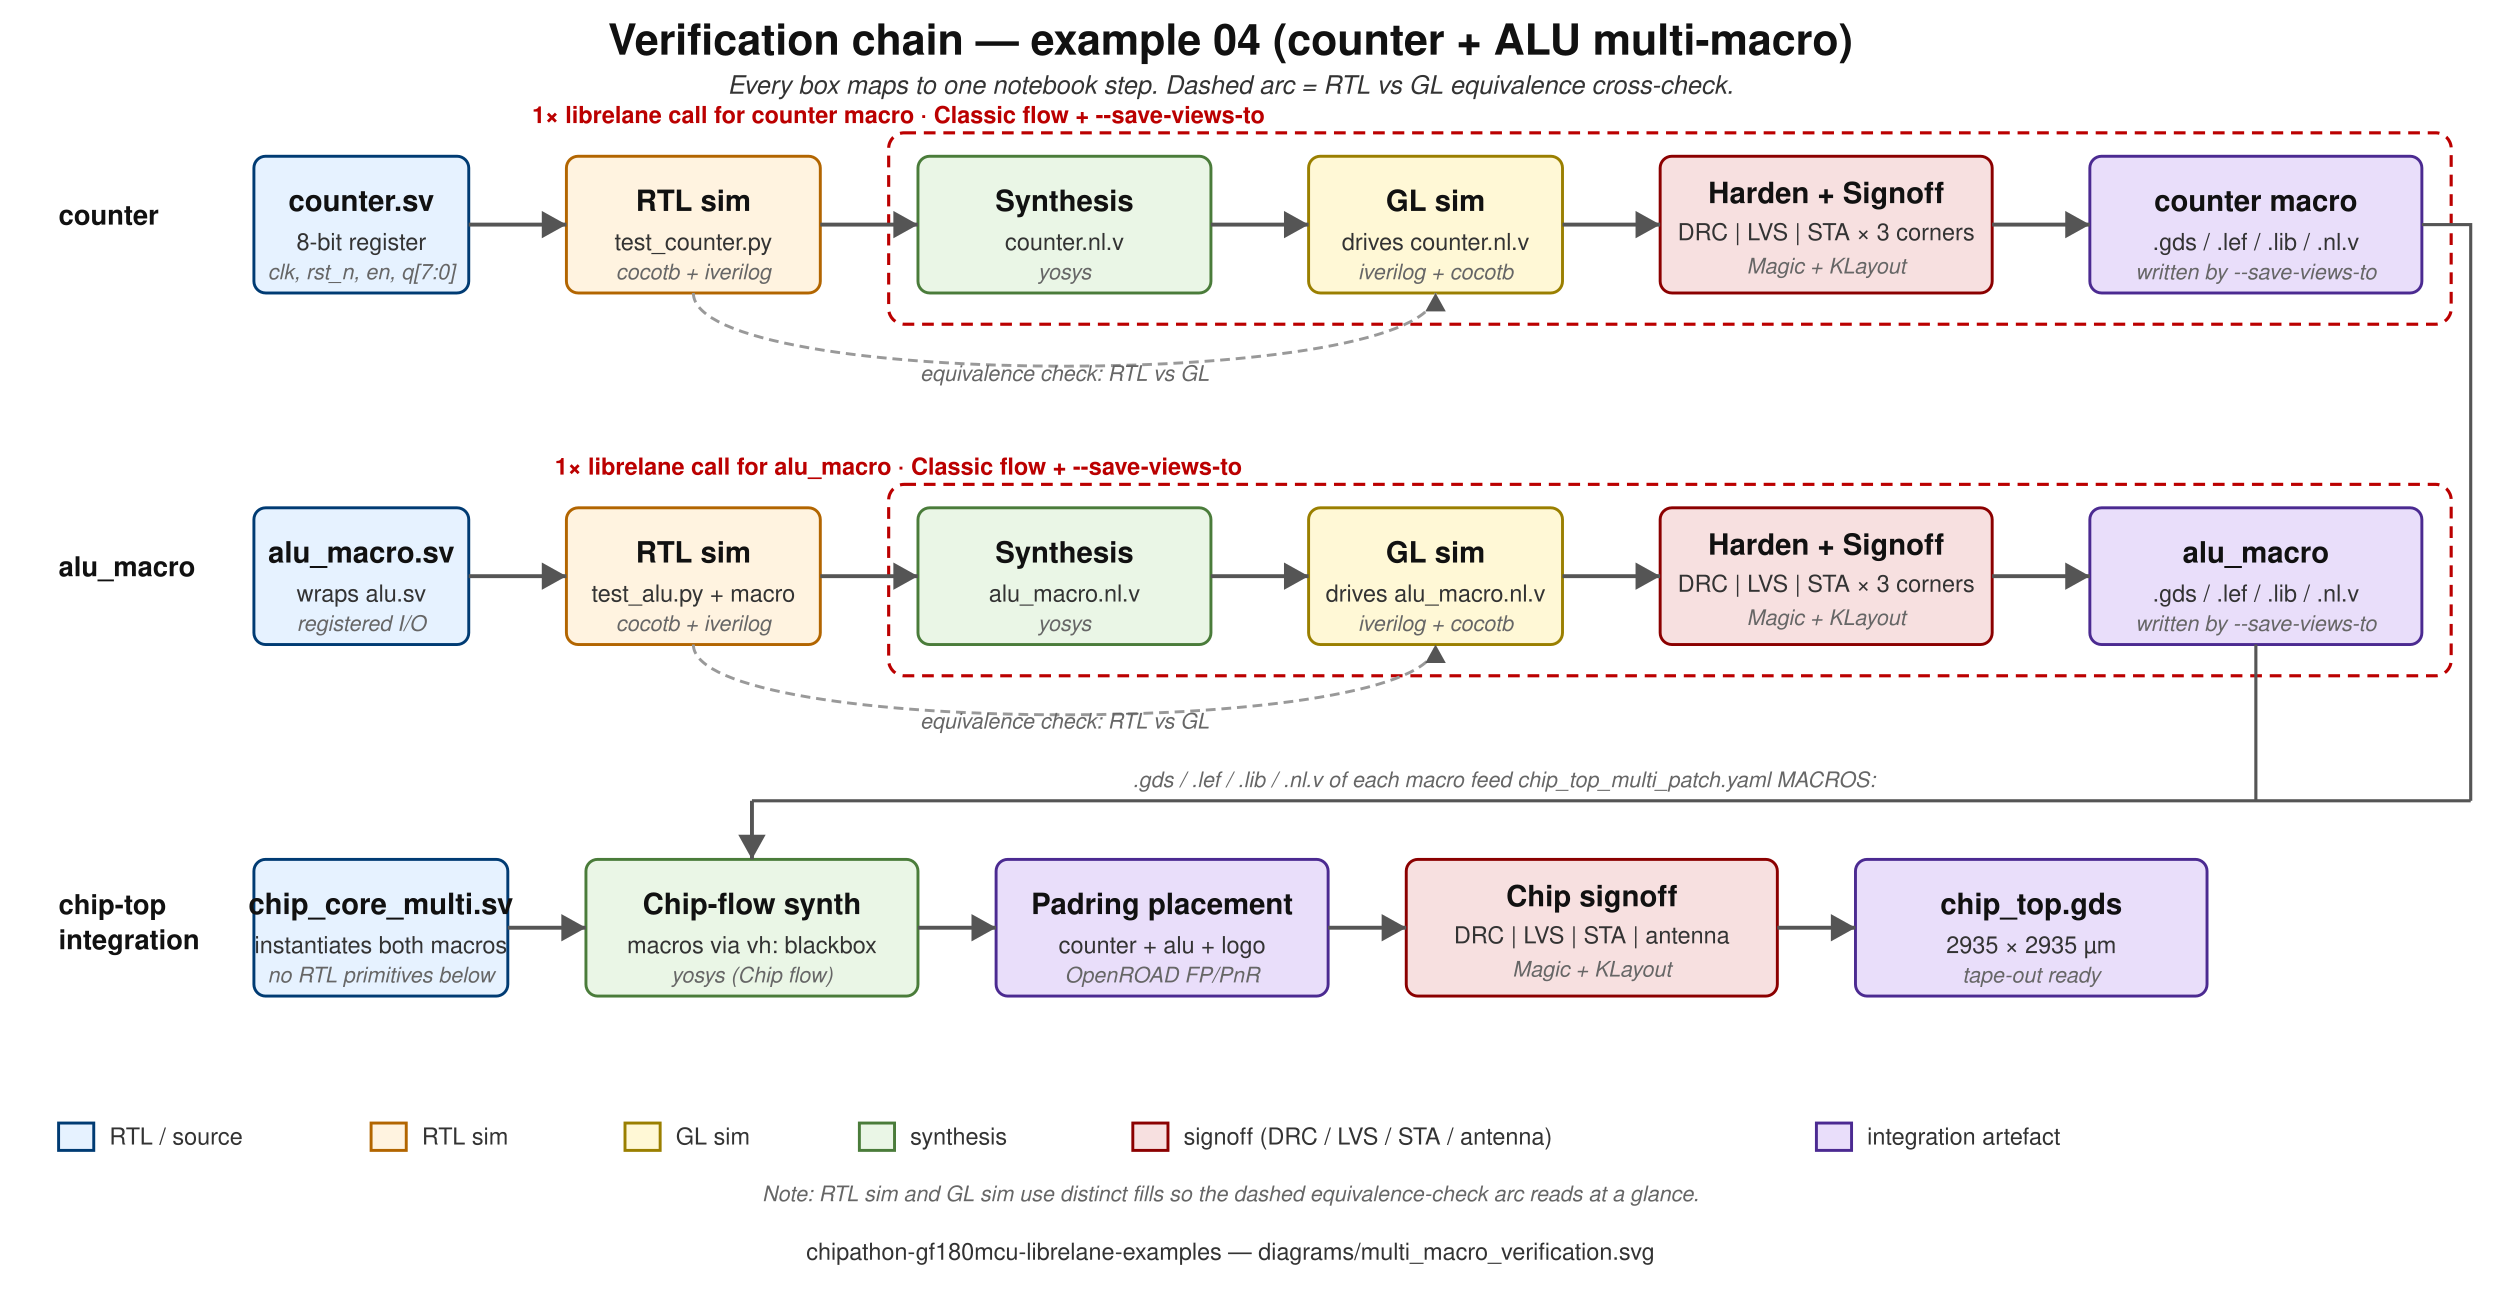
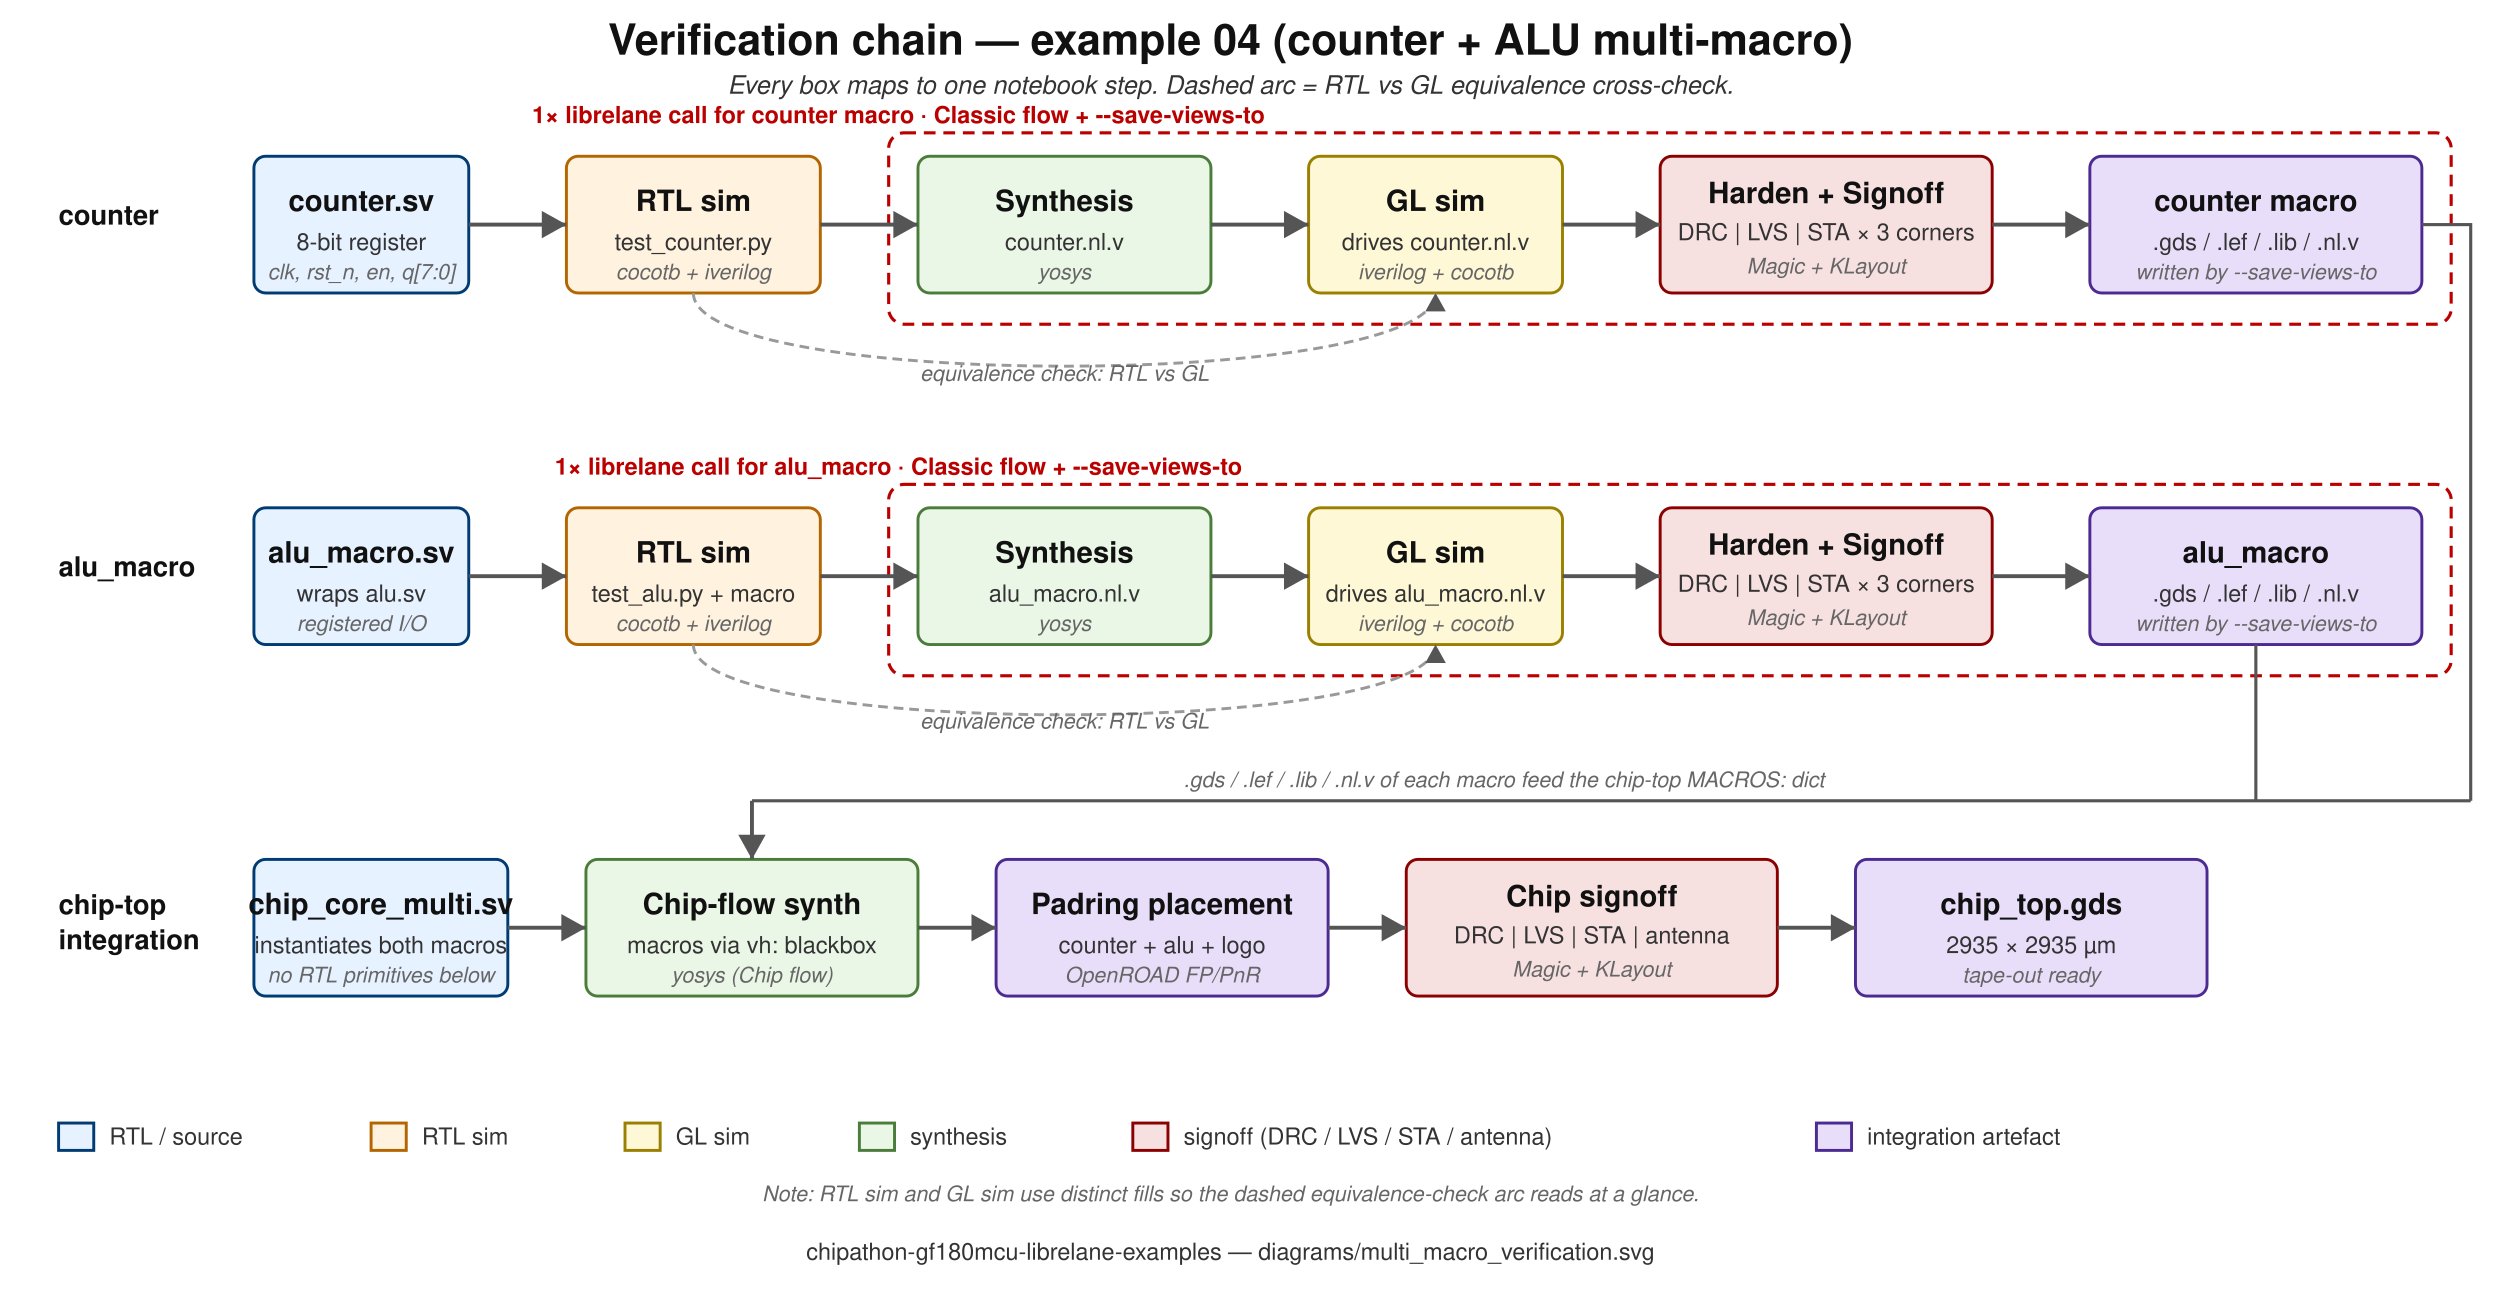
<svg xmlns="http://www.w3.org/2000/svg" viewBox="0 0 1280 660" font-family="Helvetica,Arial,sans-serif">
  <style>
    .rtl-box     { fill:#e6f2ff; stroke:#003b73; stroke-width:1.5; }
    .rtlsim-box  { fill:#fff3e0; stroke:#b26500; stroke-width:1.5; }
    .glsim-box   { fill:#fff8d6; stroke:#9a7f00; stroke-width:1.5; }
    .synth-box   { fill:#eaf6e6; stroke:#4a7c3a; stroke-width:1.5; }
    .signoff-box { fill:#f7e0e0; stroke:#8b0000; stroke-width:1.5; }
    .integ-box   { fill:#e9defa; stroke:#4b2a91; stroke-width:1.5; }
    .orchestrator-frame { fill:none; stroke:#b00; stroke-width:1.6; stroke-dasharray:6,4; }

    .label       { font-size:15px; fill:#111; text-anchor:middle; font-weight:bold; }
    .sublabel    { font-size:12px; fill:#333; text-anchor:middle; }
    .tool        { font-size:11px; fill:#666; text-anchor:middle; font-style:italic; }
    .title       { font-size:22px; fill:#111; text-anchor:middle; font-weight:bold; }
    .caption     { font-size:13px; fill:#333; text-anchor:middle; font-style:italic; }
    .arrow       { fill:none; stroke:#555; stroke-width:2; marker-end:url(#arrow); }
    .arrow-soft  { fill:none; stroke:#999; stroke-width:1.5; stroke-dasharray:5,3; marker-end:url(#arrow); }
    .rail        { fill:none; stroke:#555; stroke-width:1.6; }
    .rail-arrow  { fill:none; stroke:#555; stroke-width:2; marker-end:url(#arrow); }
    .track-label { font-size:14px; fill:#111; font-weight:bold; text-anchor:start; }
    .frame-label { font-size:12px; fill:#b00; font-weight:bold; text-anchor:middle; }
  </style>
  <defs>
    <marker id="arrow" viewBox="0 0 10 10" refX="9" refY="5" markerWidth="7" markerHeight="7" orient="auto">
      <path d="M0,0 L0,10 L9,5 z" fill="#555" />
    </marker>
  </defs>
  <text class="title" x="630" y="28">Verification chain — example 04 (counter + ALU multi-macro)</text>
  <text class="caption" x="630" y="48">Every box maps to one notebook step. Dashed arc = RTL vs GL equivalence cross-check.</text>
  <text class="track-label" x="30" y="115">counter</text>
  <text class="track-label" x="30" y="295">alu_macro</text>
  <text class="track-label" x="30" y="468">chip-top</text>
  <text class="track-label" x="30" y="486">integration</text>
  <rect class="rtl-box" x="130" y="80" width="110" height="70" rx="6" />
  <text class="label" x="185" y="108">counter.sv</text>
  <text class="sublabel" x="185" y="128">8-bit register</text>
  <text class="tool" x="185" y="143">clk, rst_n, en, q[7:0]</text>
  <rect class="rtlsim-box" x="290" y="80" width="130" height="70" rx="6" />
  <text class="label" x="355" y="108">RTL sim</text>
  <text class="sublabel" x="355" y="128">test_counter.py</text>
  <text class="tool" x="355" y="143">cocotb + iverilog</text>
  <rect class="orchestrator-frame" x="455" y="68" width="800" height="98" rx="8" />
  <text class="frame-label" x="460" y="63" text-anchor="start">1× librelane call for counter macro  ·  Classic flow + --save-views-to</text>
  <rect class="synth-box" x="470" y="80" width="150" height="70" rx="6" />
  <text class="label" x="545" y="108">Synthesis</text>
  <text class="sublabel" x="545" y="128">counter.nl.v</text>
  <text class="tool" x="545" y="143">yosys</text>
  <rect class="glsim-box" x="670" y="80" width="130" height="70" rx="6" />
  <text class="label" x="735" y="108">GL sim</text>
  <text class="sublabel" x="735" y="128">drives counter.nl.v</text>
  <text class="tool" x="735" y="143">iverilog + cocotb</text>
  <rect class="signoff-box" x="850" y="80" width="170" height="70" rx="6" />
  <text class="label" x="935" y="104">Harden + Signoff</text>
  <text class="sublabel" x="935" y="123">DRC | LVS | STA × 3 corners</text>
  <text class="tool" x="935" y="140">Magic + KLayout</text>
  <rect class="integ-box" x="1070" y="80" width="170" height="70" rx="6" />
  <text class="label" x="1155" y="108">counter macro</text>
  <text class="sublabel" x="1155" y="128">.gds / .lef / .lib / .nl.v</text>
  <text class="tool" x="1155" y="143">written by --save-views-to</text>
  <path class="arrow" d="M240,115 L290,115" />
  <path class="arrow" d="M420,115 L470,115" />
  <path class="arrow" d="M620,115 L670,115" />
  <path class="arrow" d="M800,115 L850,115" />
  <path class="arrow" d="M1020,115 L1070,115" />
  <path class="arrow-soft" d="M355,150 C355,200 735,200 735,150" />
  <text class="tool" x="545" y="195">equivalence check: RTL vs GL</text>
  <rect class="rtl-box" x="130" y="260" width="110" height="70" rx="6" />
  <text class="label" x="185" y="288">alu_macro.sv</text>
  <text class="sublabel" x="185" y="308">wraps alu.sv</text>
  <text class="tool" x="185" y="323">registered I/O</text>
  <rect class="rtlsim-box" x="290" y="260" width="130" height="70" rx="6" />
  <text class="label" x="355" y="288">RTL sim</text>
  <text class="sublabel" x="355" y="308">test_alu.py + macro</text>
  <text class="tool" x="355" y="323">cocotb + iverilog</text>
  <rect class="orchestrator-frame" x="455" y="248" width="800" height="98" rx="8" />
  <text class="frame-label" x="460" y="243" text-anchor="start">1× librelane call for alu_macro  ·  Classic flow + --save-views-to</text>
  <rect class="synth-box" x="470" y="260" width="150" height="70" rx="6" />
  <text class="label" x="545" y="288">Synthesis</text>
  <text class="sublabel" x="545" y="308">alu_macro.nl.v</text>
  <text class="tool" x="545" y="323">yosys</text>
  <rect class="glsim-box" x="670" y="260" width="130" height="70" rx="6" />
  <text class="label" x="735" y="288">GL sim</text>
  <text class="sublabel" x="735" y="308">drives alu_macro.nl.v</text>
  <text class="tool" x="735" y="323">iverilog + cocotb</text>
  <rect class="signoff-box" x="850" y="260" width="170" height="70" rx="6" />
  <text class="label" x="935" y="284">Harden + Signoff</text>
  <text class="sublabel" x="935" y="303">DRC | LVS | STA × 3 corners</text>
  <text class="tool" x="935" y="320">Magic + KLayout</text>
  <rect class="integ-box" x="1070" y="260" width="170" height="70" rx="6" />
  <text class="label" x="1155" y="288">alu_macro</text>
  <text class="sublabel" x="1155" y="308">.gds / .lef / .lib / .nl.v</text>
  <text class="tool" x="1155" y="323">written by --save-views-to</text>
  <path class="arrow" d="M240,295 L290,295" />
  <path class="arrow" d="M420,295 L470,295" />
  <path class="arrow" d="M620,295 L670,295" />
  <path class="arrow" d="M800,295 L850,295" />
  <path class="arrow" d="M1020,295 L1070,295" />
  <path class="arrow-soft" d="M355,330 C355,378 735,378 735,330" />
  <text class="tool" x="545" y="373">equivalence check: RTL vs GL</text>
  <rect class="rtl-box" x="130" y="440" width="130" height="70" rx="6" />
  <text class="label" x="195" y="468">chip_core_multi.sv</text>
  <text class="sublabel" x="195" y="488">instantiates both macros</text>
  <text class="tool" x="195" y="503">no RTL primitives below</text>
  <rect class="synth-box" x="300" y="440" width="170" height="70" rx="6" />
  <text class="label" x="385" y="468">Chip-flow synth</text>
  <text class="sublabel" x="385" y="488">macros via vh: blackbox</text>
  <text class="tool" x="385" y="503">yosys (Chip flow)</text>
  <rect class="integ-box" x="510" y="440" width="170" height="70" rx="6" />
  <text class="label" x="595" y="468">Padring placement</text>
  <text class="sublabel" x="595" y="488">counter + alu + logo</text>
  <text class="tool" x="595" y="503">OpenROAD FP/PnR</text>
  <rect class="signoff-box" x="720" y="440" width="190" height="70" rx="6" />
  <text class="label" x="815" y="464">Chip signoff</text>
  <text class="sublabel" x="815" y="483">DRC | LVS | STA | antenna</text>
  <text class="tool" x="815" y="500">Magic + KLayout</text>
  <rect class="integ-box" x="950" y="440" width="180" height="70" rx="6" />
  <text class="label" x="1040" y="468">chip_top.gds</text>
  <text class="sublabel" x="1040" y="488">2935 × 2935 µm</text>
  <text class="tool" x="1040" y="503">tape-out ready</text>
  <path class="arrow" d="M260,475 L300,475" />
  <path class="arrow" d="M470,475 L510,475" />
  <path class="arrow" d="M680,475 L720,475" />
  <path class="arrow" d="M910,475 L950,475" />
  <path class="rail" d="M1240,115 L1265,115 L1265,410" />
  <path class="rail" d="M1155,330 L1155,410" />
  <path class="rail" d="M1265,410 L385,410" />
  <path class="rail-arrow" d="M385,410 L385,440" />
-   <text class="tool" x="770" y="403" text-anchor="middle">.gds / .lef / .lib / .nl.v of each macro feed chip_top_multi_patch.yaml MACROS:</text>
+   <text class="tool" x="770" y="403" text-anchor="middle">.gds / .lef / .lib / .nl.v of each macro feed the chip-top MACROS: dict</text>
  <g transform="translate(30,575)">
    <rect class="rtl-box" x="0" y="0" width="18" height="14" />
    <text class="sublabel" x="26" y="11" style="text-anchor:start">RTL / source</text>
    <rect class="rtlsim-box" x="160" y="0" width="18" height="14" />
    <text class="sublabel" x="186" y="11" style="text-anchor:start">RTL sim</text>
    <rect class="glsim-box" x="290" y="0" width="18" height="14" />
    <text class="sublabel" x="316" y="11" style="text-anchor:start">GL sim</text>
    <rect class="synth-box" x="410" y="0" width="18" height="14" />
    <text class="sublabel" x="436" y="11" style="text-anchor:start">synthesis</text>
    <rect class="signoff-box" x="550" y="0" width="18" height="14" />
    <text class="sublabel" x="576" y="11" style="text-anchor:start">signoff (DRC / LVS / STA / antenna)</text>
    <rect class="integ-box" x="900" y="0" width="18" height="14" />
    <text class="sublabel" x="926" y="11" style="text-anchor:start">integration artefact</text>
  </g>
  <text class="tool" x="630" y="615" text-anchor="middle">Note: RTL sim and GL sim use distinct fills so the dashed equivalence-check arc reads at a glance.</text>
  <text class="sublabel" x="630" y="645" font-size="11" fill="#777">
    chipathon-gf180mcu-librelane-examples — diagrams/multi_macro_verification.svg
  </text>
</svg>
